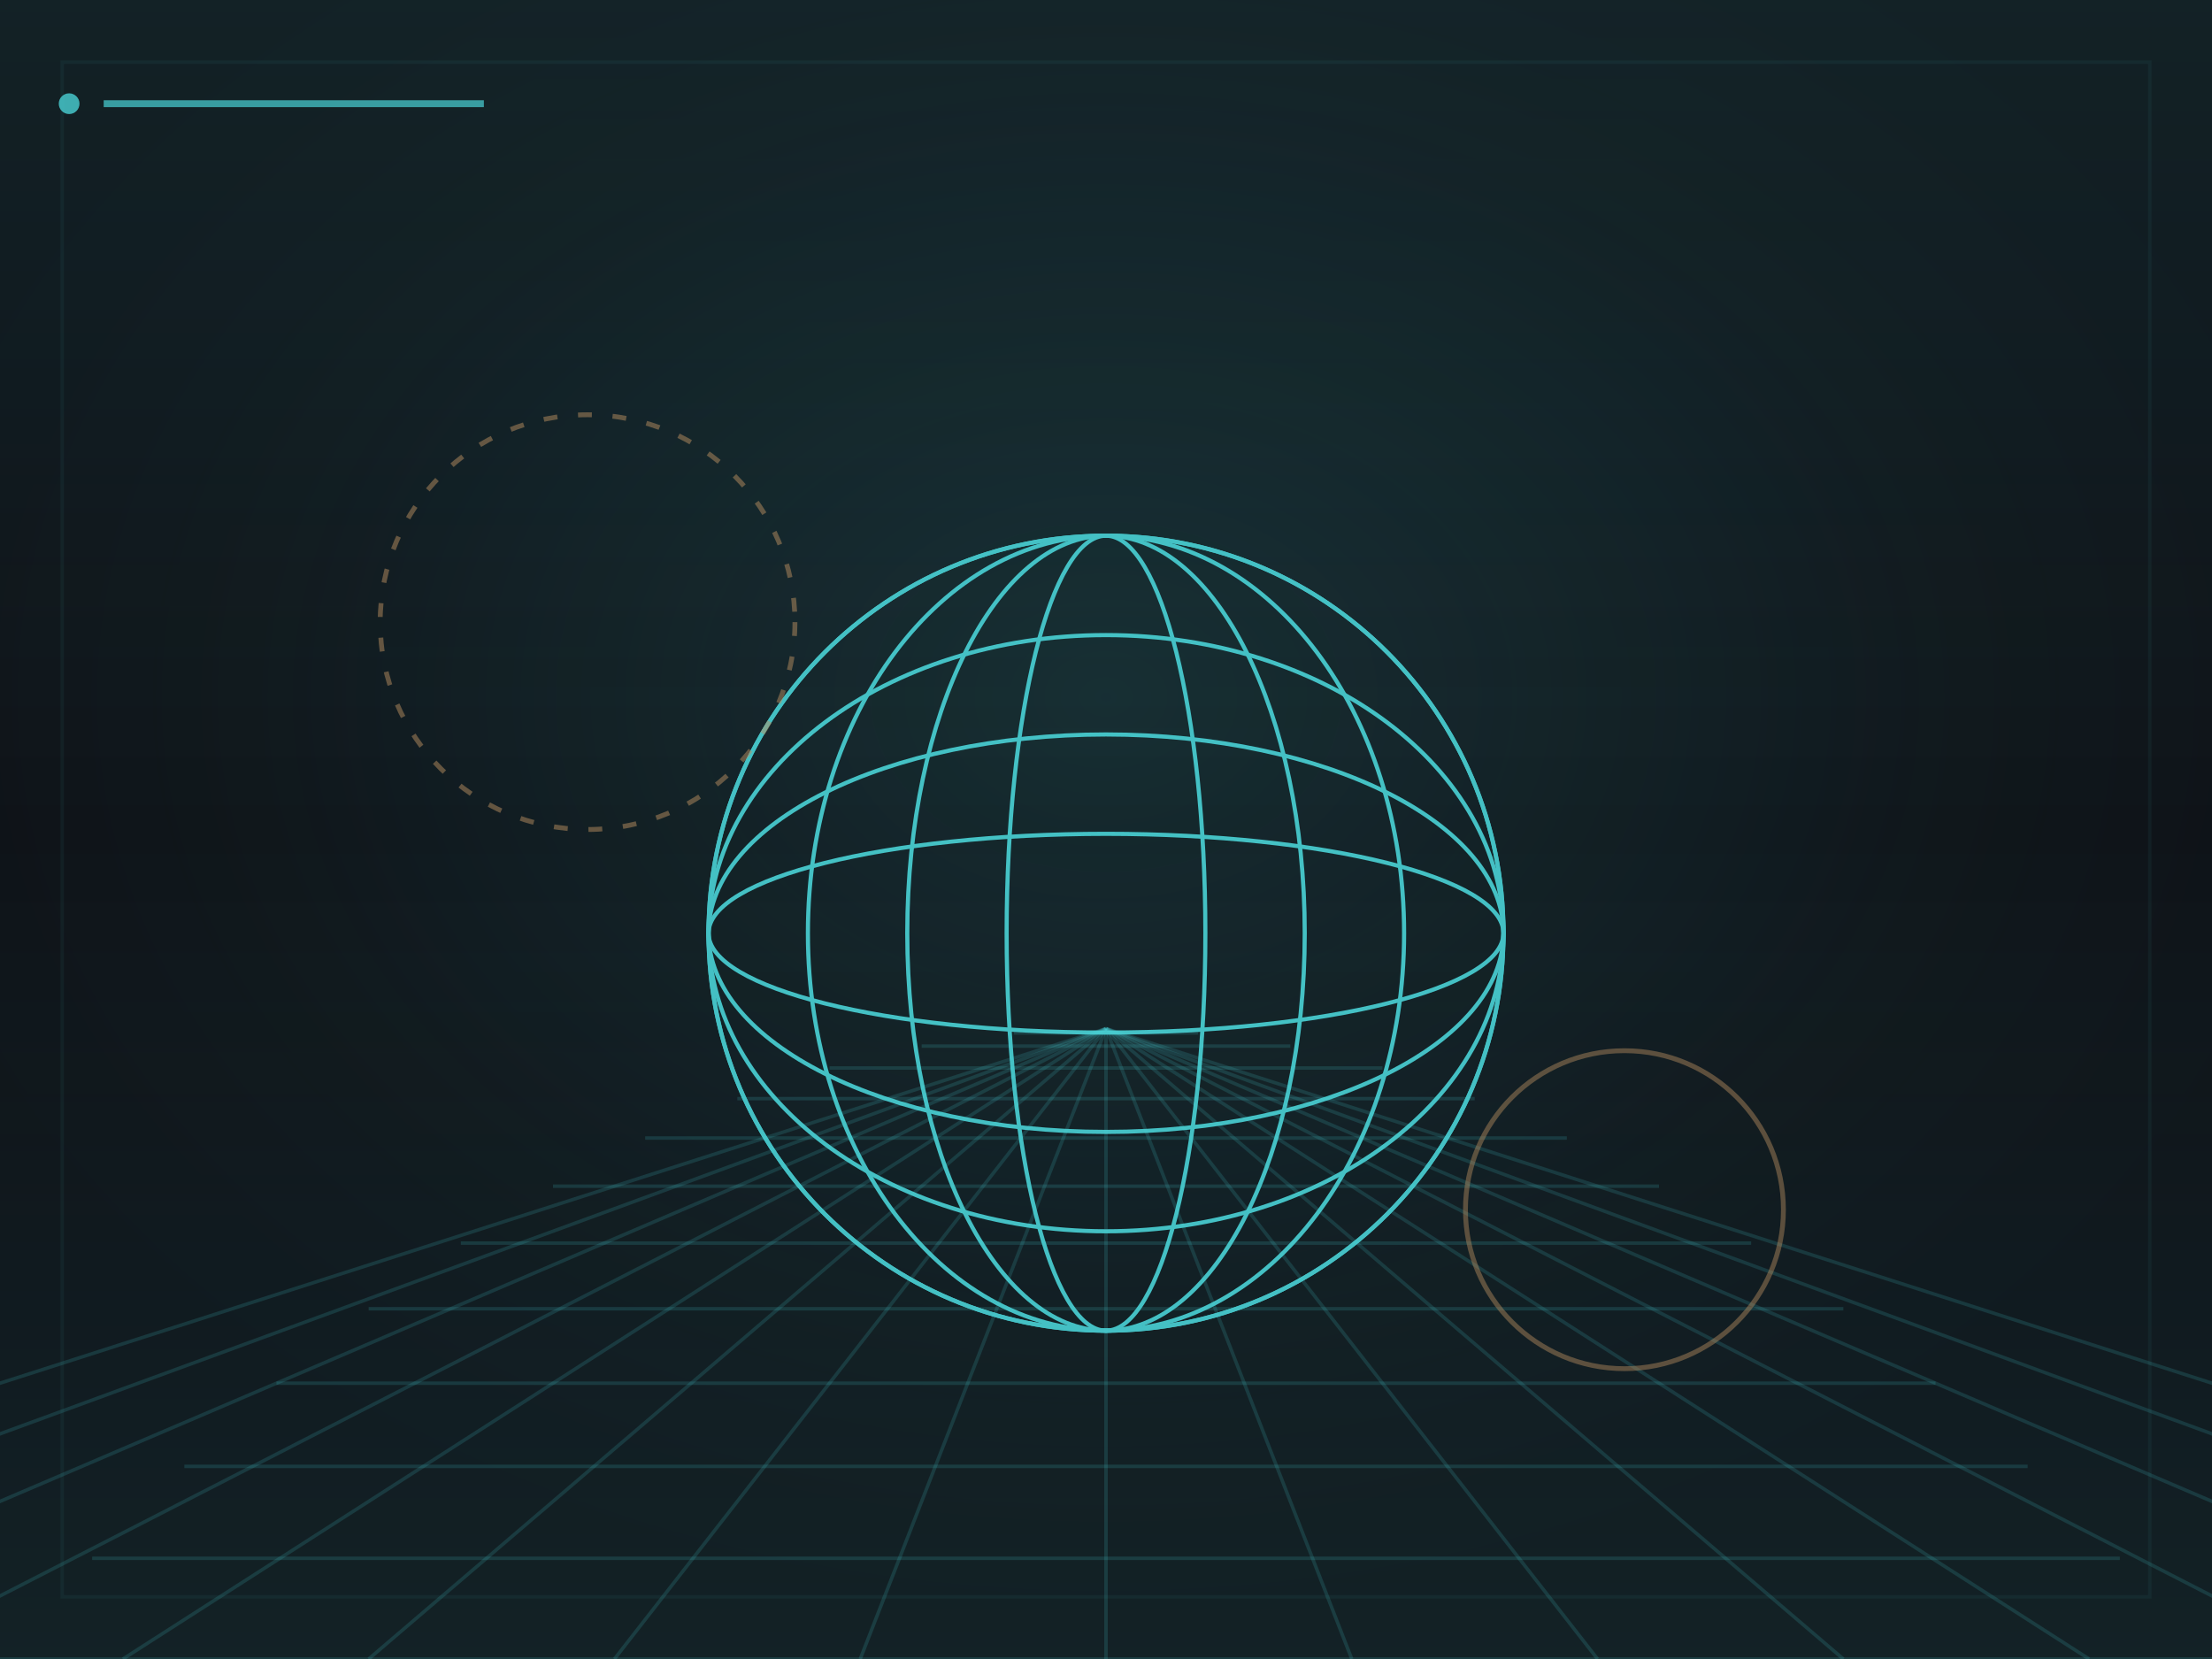
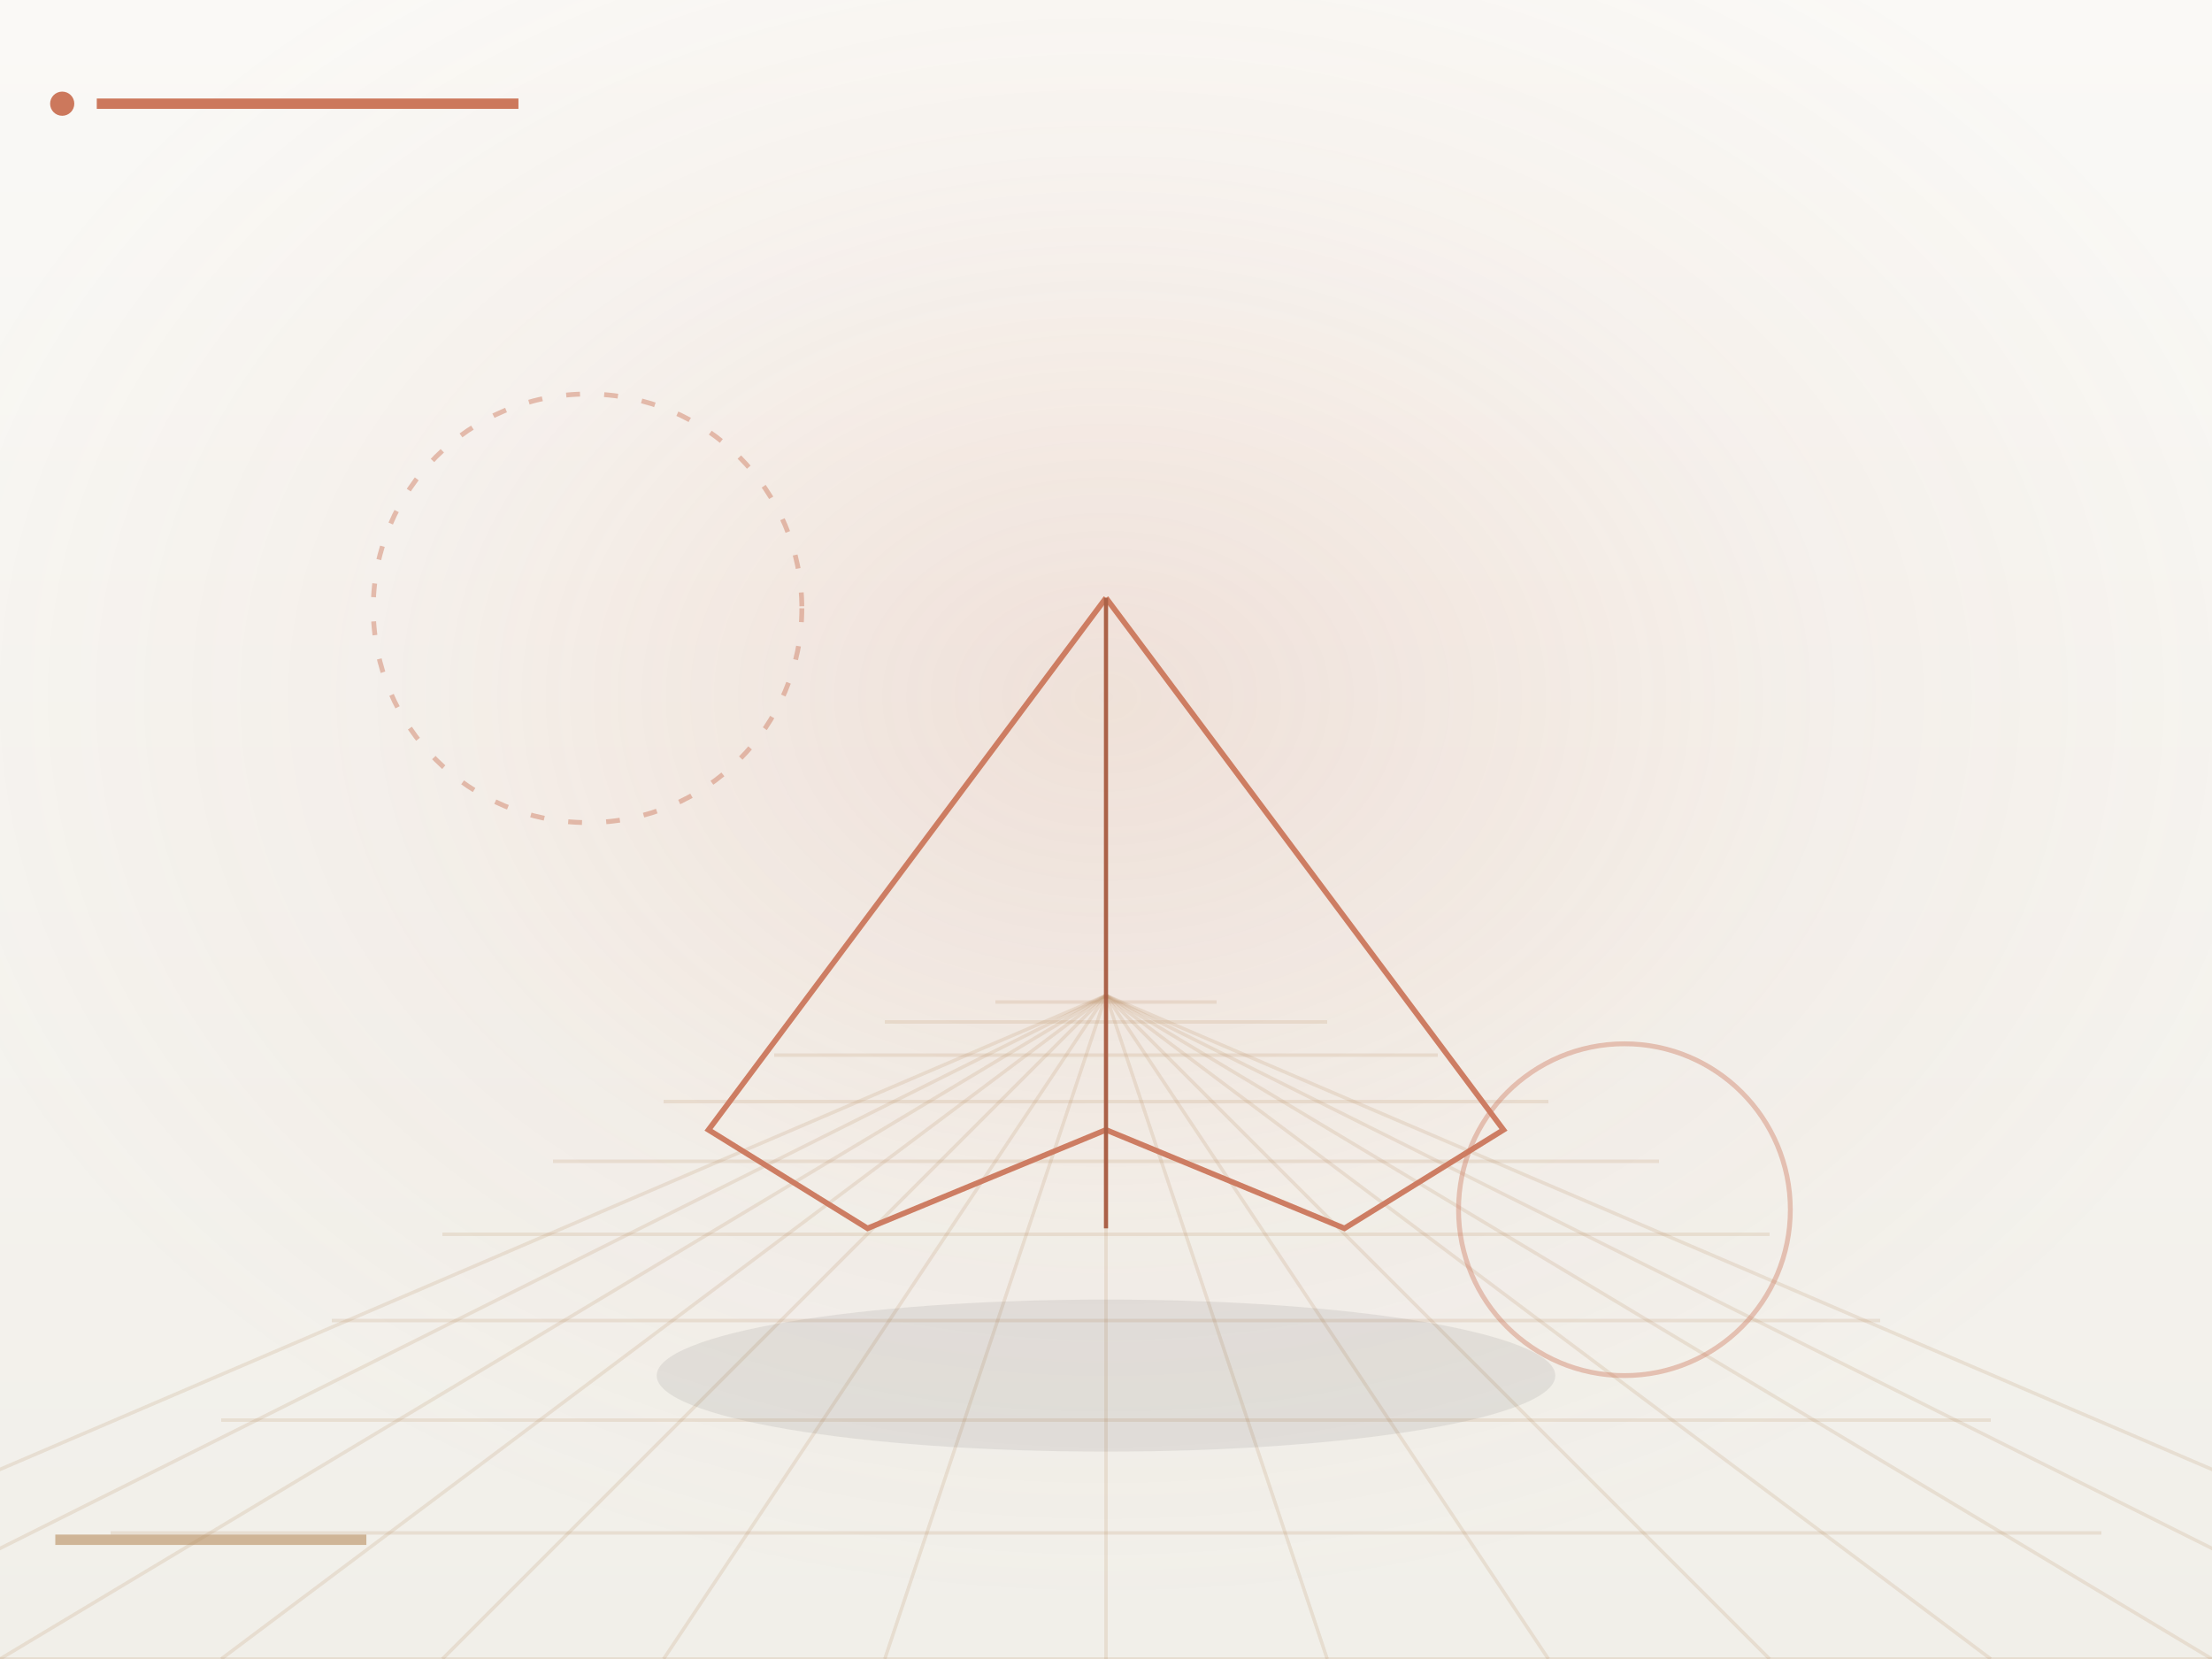
<svg xmlns="http://www.w3.org/2000/svg" viewBox="0 0 640 480" width="640" height="480" role="img" aria-label="neon metropolis">
  <defs>
-     <radialGradient id="glow" cx="50%" cy="42%" r="60%">
-       <stop offset="0%" stop-color="#49D1D5" stop-opacity="0.14" />
-       <stop offset="60%" stop-color="#49D1D5" stop-opacity="0.03" />
-       <stop offset="100%" stop-color="#0E1217" stop-opacity="0" />
+     <linearGradient id="bg" x1="0" y1="0" x2="0" y2="1">
+       <stop offset="0%" stop-color="#FAF9F6" />
+       <stop offset="100%" stop-color="#F1EFE9" />
+     </linearGradient>
+     <radialGradient id="glow" cx="50%" cy="42%" r="55%">
+       <stop offset="0%" stop-color="#CC785C" stop-opacity="0.16" />
+       <stop offset="60%" stop-color="#CC785C" stop-opacity="0.04" />
+       <stop offset="100%" stop-color="#CC785C" stop-opacity="0" />
    </radialGradient>
-     <linearGradient id="scan" x1="0" y1="0" x2="0" y2="1">
-       <stop offset="0%" stop-color="#49D1D5" stop-opacity="0.08" />
-       <stop offset="50%" stop-color="#49D1D5" stop-opacity="0" />
-       <stop offset="100%" stop-color="#49D1D5" stop-opacity="0.08" />
-     </linearGradient>
  </defs>
-   <rect width="640" height="480" fill="#0E1217" />
+   <rect width="640" height="480" fill="url(#bg)" />
  <rect width="640" height="480" fill="url(#glow)" />
-   <rect width="640" height="480" fill="url(#scan)" />
-   <line x1="-248.889" y1="480" x2="320" y2="297.6" stroke="rgba(73,209,213,0.16)" stroke-width="1" />
-   <line x1="-177.778" y1="480" x2="320" y2="297.6" stroke="rgba(73,209,213,0.16)" stroke-width="1" />
-   <line x1="-106.667" y1="480" x2="320" y2="297.6" stroke="rgba(73,209,213,0.16)" stroke-width="1" />
-   <line x1="-35.556" y1="480" x2="320" y2="297.6" stroke="rgba(73,209,213,0.16)" stroke-width="1" />
-   <line x1="35.556" y1="480" x2="320" y2="297.6" stroke="rgba(73,209,213,0.16)" stroke-width="1" />
-   <line x1="106.667" y1="480" x2="320" y2="297.6" stroke="rgba(73,209,213,0.16)" stroke-width="1" />
-   <line x1="177.778" y1="480" x2="320" y2="297.6" stroke="rgba(73,209,213,0.16)" stroke-width="1" />
-   <line x1="248.889" y1="480" x2="320" y2="297.6" stroke="rgba(73,209,213,0.16)" stroke-width="1" />
-   <line x1="320" y1="480" x2="320" y2="297.6" stroke="rgba(73,209,213,0.16)" stroke-width="1" />
-   <line x1="391.111" y1="480" x2="320" y2="297.6" stroke="rgba(73,209,213,0.16)" stroke-width="1" />
-   <line x1="462.222" y1="480" x2="320" y2="297.6" stroke="rgba(73,209,213,0.16)" stroke-width="1" />
-   <line x1="533.333" y1="480" x2="320" y2="297.6" stroke="rgba(73,209,213,0.16)" stroke-width="1" />
-   <line x1="604.444" y1="480" x2="320" y2="297.6" stroke="rgba(73,209,213,0.16)" stroke-width="1" />
-   <line x1="675.556" y1="480" x2="320" y2="297.6" stroke="rgba(73,209,213,0.16)" stroke-width="1" />
-   <line x1="746.667" y1="480" x2="320" y2="297.6" stroke="rgba(73,209,213,0.16)" stroke-width="1" />
-   <line x1="817.778" y1="480" x2="320" y2="297.6" stroke="rgba(73,209,213,0.16)" stroke-width="1" />
-   <line x1="888.889" y1="480" x2="320" y2="297.6" stroke="rgba(73,209,213,0.16)" stroke-width="1" />
-   <line x1="293.333" y1="298.867" x2="346.667" y2="298.867" stroke="rgba(73,209,213,0.16)" stroke-width="1" />
-   <line x1="266.667" y1="302.667" x2="373.333" y2="302.667" stroke="rgba(73,209,213,0.16)" stroke-width="1" />
-   <line x1="240" y1="309" x2="400" y2="309" stroke="rgba(73,209,213,0.16)" stroke-width="1" />
-   <line x1="213.333" y1="317.867" x2="426.667" y2="317.867" stroke="rgba(73,209,213,0.16)" stroke-width="1" />
-   <line x1="186.667" y1="329.267" x2="453.333" y2="329.267" stroke="rgba(73,209,213,0.16)" stroke-width="1" />
-   <line x1="160" y1="343.2" x2="480" y2="343.2" stroke="rgba(73,209,213,0.16)" stroke-width="1" />
-   <line x1="133.333" y1="359.667" x2="506.667" y2="359.667" stroke="rgba(73,209,213,0.16)" stroke-width="1" />
-   <line x1="106.667" y1="378.667" x2="533.333" y2="378.667" stroke="rgba(73,209,213,0.16)" stroke-width="1" />
-   <line x1="80" y1="400.2" x2="560" y2="400.2" stroke="rgba(73,209,213,0.16)" stroke-width="1" />
-   <line x1="53.333" y1="424.267" x2="586.667" y2="424.267" stroke="rgba(73,209,213,0.16)" stroke-width="1" />
-   <line x1="26.667" y1="450.867" x2="613.333" y2="450.867" stroke="rgba(73,209,213,0.16)" stroke-width="1" />
-   <line x1="0" y1="480" x2="640" y2="480" stroke="rgba(73,209,213,0.16)" stroke-width="1" />
-   <rect x="18" y="18" width="604" height="444" fill="none" stroke="rgba(73,209,213,0.06)" stroke-width="1" />
-   <g stroke="#49D1D5" stroke-width="1.2" fill="none" opacity="0.9">
-     <ellipse cx="320" cy="270" rx="115" ry="28.75" />
-     <ellipse cx="320" cy="270" rx="28.75" ry="115" />
-     <ellipse cx="320" cy="270" rx="115" ry="57.5" />
-     <ellipse cx="320" cy="270" rx="57.5" ry="115" />
-     <ellipse cx="320" cy="270" rx="115" ry="86.25" />
-     <ellipse cx="320" cy="270" rx="86.25" ry="115" />
-     <ellipse cx="320" cy="270" rx="115" ry="115" />
-     <ellipse cx="320" cy="270" rx="115" ry="115" />
+   <line x1="-128" y1="480" x2="320" y2="288" stroke="rgba(184, 142, 95, 0.18)" stroke-width="1" />
+   <line x1="-64" y1="480" x2="320" y2="288" stroke="rgba(184, 142, 95, 0.18)" stroke-width="1" />
+   <line x1="0" y1="480" x2="320" y2="288" stroke="rgba(184, 142, 95, 0.18)" stroke-width="1" />
+   <line x1="64" y1="480" x2="320" y2="288" stroke="rgba(184, 142, 95, 0.18)" stroke-width="1" />
+   <line x1="128" y1="480" x2="320" y2="288" stroke="rgba(184, 142, 95, 0.18)" stroke-width="1" />
+   <line x1="192" y1="480" x2="320" y2="288" stroke="rgba(184, 142, 95, 0.18)" stroke-width="1" />
+   <line x1="256" y1="480" x2="320" y2="288" stroke="rgba(184, 142, 95, 0.18)" stroke-width="1" />
+   <line x1="320" y1="480" x2="320" y2="288" stroke="rgba(184, 142, 95, 0.18)" stroke-width="1" />
+   <line x1="384" y1="480" x2="320" y2="288" stroke="rgba(184, 142, 95, 0.18)" stroke-width="1" />
+   <line x1="448" y1="480" x2="320" y2="288" stroke="rgba(184, 142, 95, 0.18)" stroke-width="1" />
+   <line x1="512" y1="480" x2="320" y2="288" stroke="rgba(184, 142, 95, 0.18)" stroke-width="1" />
+   <line x1="576" y1="480" x2="320" y2="288" stroke="rgba(184, 142, 95, 0.18)" stroke-width="1" />
+   <line x1="640" y1="480" x2="320" y2="288" stroke="rgba(184, 142, 95, 0.18)" stroke-width="1" />
+   <line x1="704" y1="480" x2="320" y2="288" stroke="rgba(184, 142, 95, 0.18)" stroke-width="1" />
+   <line x1="768" y1="480" x2="320" y2="288" stroke="rgba(184, 142, 95, 0.18)" stroke-width="1" />
+   <line x1="288" y1="289.92" x2="352" y2="289.92" stroke="rgba(184, 142, 95, 0.18)" stroke-width="1" />
+   <line x1="256" y1="295.68" x2="384" y2="295.68" stroke="rgba(184, 142, 95, 0.18)" stroke-width="1" />
+   <line x1="224" y1="305.28" x2="416" y2="305.28" stroke="rgba(184, 142, 95, 0.18)" stroke-width="1" />
+   <line x1="192" y1="318.72" x2="448" y2="318.72" stroke="rgba(184, 142, 95, 0.18)" stroke-width="1" />
+   <line x1="160" y1="336" x2="480" y2="336" stroke="rgba(184, 142, 95, 0.18)" stroke-width="1" />
+   <line x1="128" y1="357.12" x2="512" y2="357.12" stroke="rgba(184, 142, 95, 0.18)" stroke-width="1" />
+   <line x1="96" y1="382.08" x2="544" y2="382.08" stroke="rgba(184, 142, 95, 0.18)" stroke-width="1" />
+   <line x1="64" y1="410.88" x2="576" y2="410.88" stroke="rgba(184, 142, 95, 0.18)" stroke-width="1" />
+   <line x1="32" y1="443.52" x2="608" y2="443.52" stroke="rgba(184, 142, 95, 0.18)" stroke-width="1" />
+   <line x1="0" y1="480" x2="640" y2="480" stroke="rgba(184, 142, 95, 0.18)" stroke-width="1" />
+   <ellipse cx="320" cy="398" rx="130" ry="22" fill="#1F1E1B" opacity="0.08" />
+   <g stroke="#CC785C" stroke-width="1.6" fill="none" opacity="0.95">
+     <polyline points="320,173 205,326.9 251,355.4 320,326.9 389,355.4 435,326.9 320,173" />
+     <line x1="320" y1="173" x2="320" y2="355.4" stroke="#A85B41" stroke-width="1.2" />
  </g>
-   <circle cx="170" cy="180" r="60" stroke="#B88E5F" stroke-width="1.4" fill="none" opacity="0.5" stroke-dasharray="4 6" />
-   <circle cx="470" cy="350" r="46" stroke="#B88E5F" stroke-width="1.4" fill="none" opacity="0.45" stroke-dasharray="" />
-   <line x1="30" y1="30" x2="140" y2="30" stroke="#49D1D5" stroke-width="2" opacity="0.7" />
-   <circle cx="20" cy="30" r="3" fill="#49D1D5" opacity="0.8" />
+   <circle cx="170" cy="176" r="62" stroke="#CC785C" stroke-width="1.4" fill="none" opacity="0.45" stroke-dasharray="4 7" />
+   <circle cx="470" cy="350" r="48" stroke="#CC785C" stroke-width="1.4" fill="none" opacity="0.4" stroke-dasharray="" />
+   <line x1="28" y1="30" x2="150" y2="30" stroke="#CC785C" stroke-width="3" />
+   <circle cx="18" cy="30" r="3.5" fill="#CC785C" />
+   <rect x="16" y="444" width="90" height="3" fill="#B88E5F" opacity="0.6" />
</svg>
